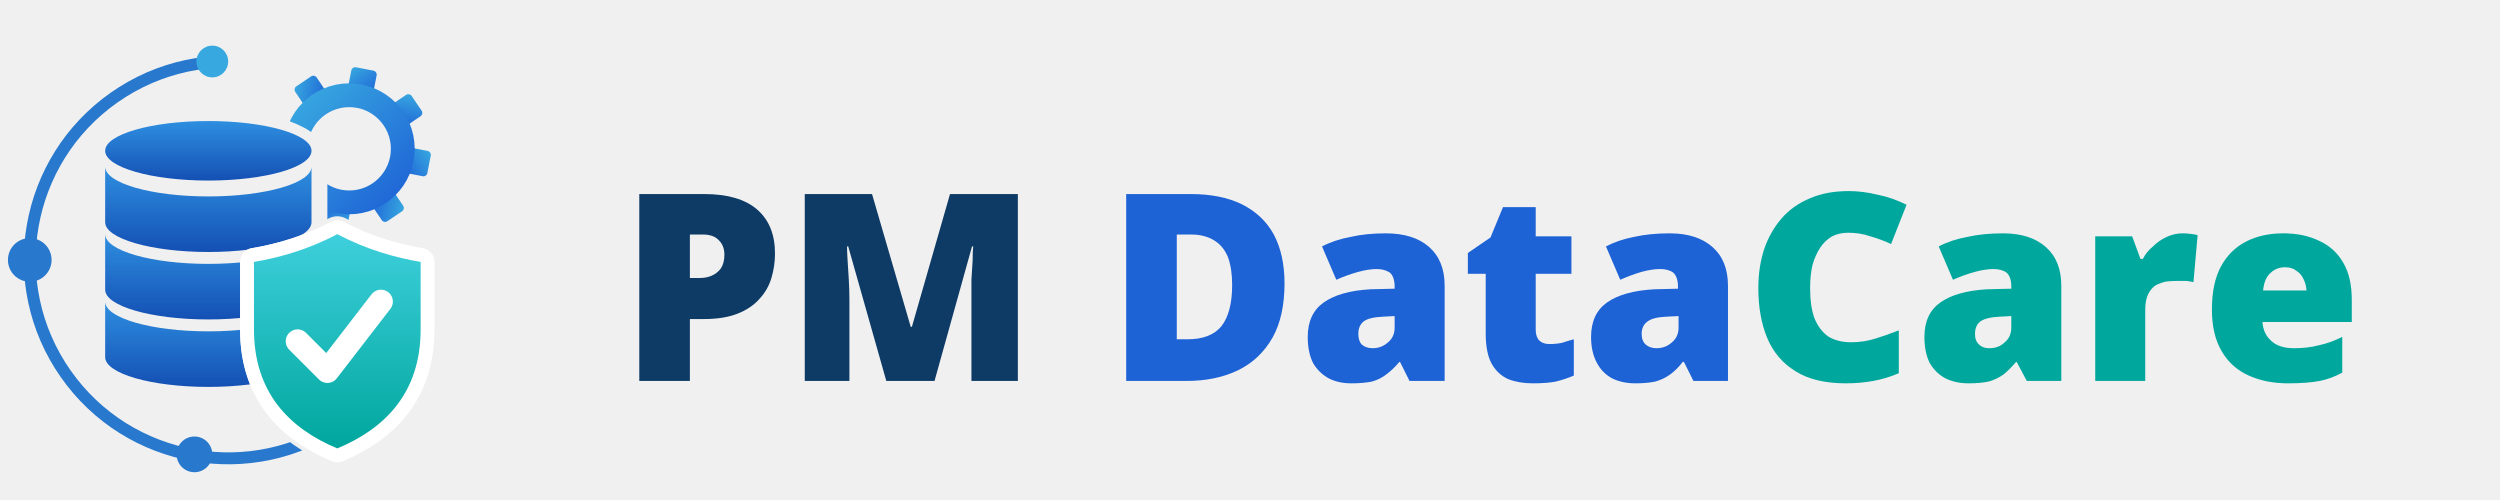
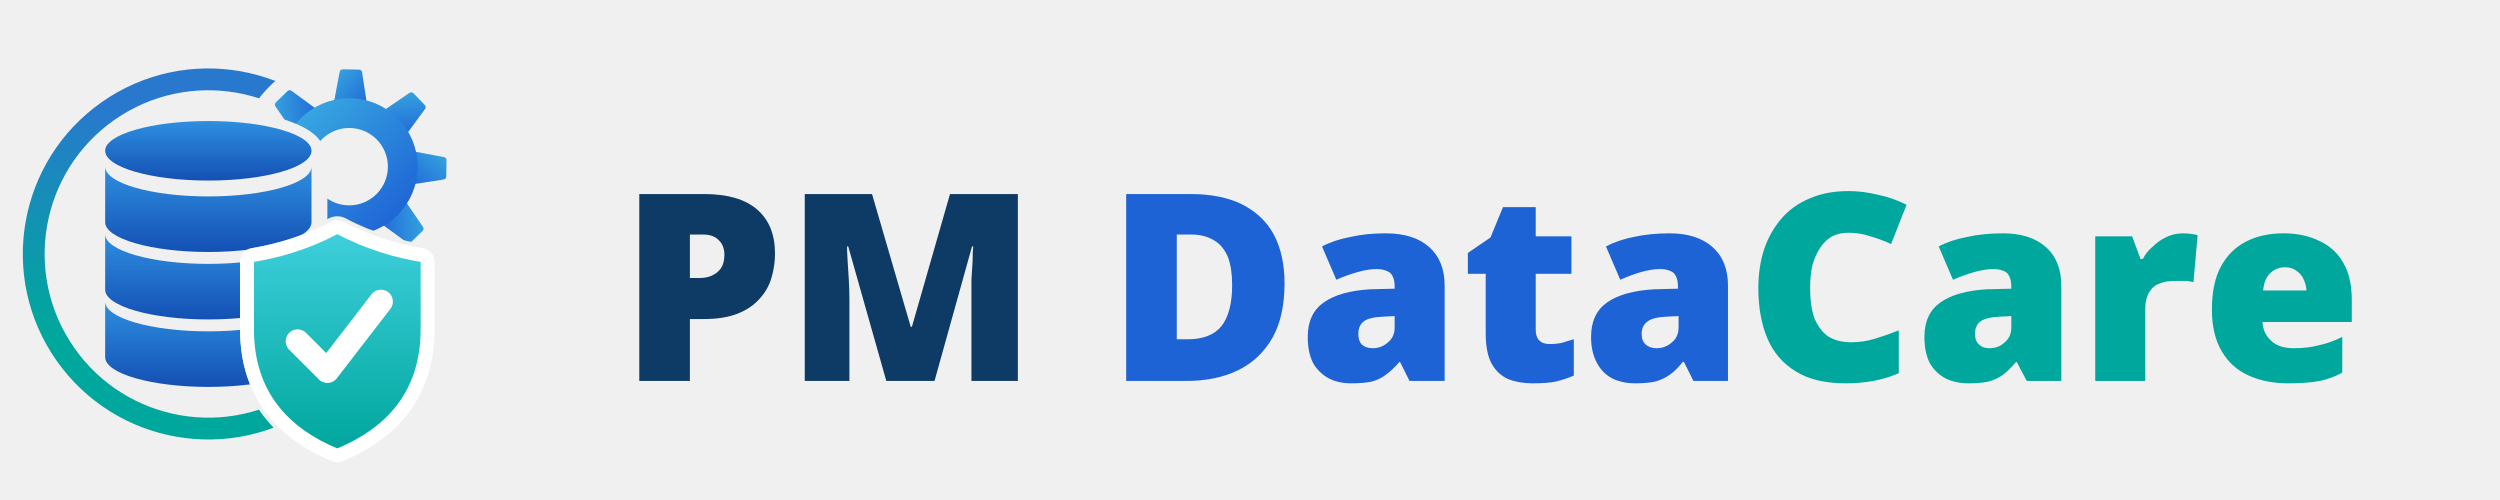
<svg xmlns="http://www.w3.org/2000/svg" viewBox="0 0 420 84" role="img" aria-label="PM DataCare">
  <svg x="0" y="2" width="80" height="80" viewBox="0 0 240 240">
    <defs>
      <linearGradient id="hdb" x1="0" y1="0" x2="0" y2="1">
        <stop offset="0" stop-color="#2E8FE0" />
        <stop offset="1" stop-color="#1450B4" />
      </linearGradient>
      <linearGradient id="hgear" x1="0" y1="0" x2="1" y2="1">
        <stop offset="0" stop-color="#38A9E0" />
        <stop offset="1" stop-color="#1E63D6" />
      </linearGradient>
      <linearGradient id="hsh" x1="0" y1="0" x2="0" y2="1">
        <stop offset="0" stop-color="#3ECFDC" />
        <stop offset="1" stop-color="#00A79D" />
      </linearGradient>
      <mask id="hcut">
        <rect width="240" height="240" fill="white" />
        <path d="M 170 112 C 185 120 200 124 212 126 L 212 160 C 212 192 194 210 170 220 C 146 210 128 192 128 160 L 128 126 C 140 124 155 120 170 112 Z" fill="black" stroke="black" stroke-width="14" stroke-linejoin="round" />
      </mask>
      <mask id="hgcut">
        <rect width="240" height="240" fill="white" />
        <ellipse cx="105" cy="70" rx="58" ry="21" fill="black" />
        <rect x="49" y="70" width="116" height="112" fill="black" />
        <path d="M 170 112 C 185 120 200 124 212 126 L 212 160 C 212 192 194 210 170 220 C 146 210 128 192 128 160 L 128 126 C 140 124 155 120 170 112 Z" fill="black" stroke="black" stroke-width="18" stroke-linejoin="round" />
      </mask>
      <mask id="hocut">
        <rect width="240" height="240" fill="white" />
+         <circle cx="176" cy="78" r="57" fill="black" />
        <path d="M 170 112 C 185 120 200 124 212 126 L 212 160 C 212 192 194 210 170 220 C 146 210 128 192 128 160 L 128 126 C 140 124 155 120 170 112 Z" fill="black" stroke="black" stroke-width="18" stroke-linejoin="round" />
      </mask>
+       <linearGradient id="horb" gradientUnits="userSpaceOnUse" x1="90" y1="209" x2="17" y2="122">
+         <stop offset="0" stop-color="#00A79D" />
+         <stop offset="1" stop-color="#2879CE" />
+       </linearGradient>
    </defs>
    <g mask="url(#hocut)">
-       <circle cx="115" cy="125" r="100" fill="none" stroke="#2879CE" stroke-width="6" stroke-dasharray="366 400" transform="rotate(55 115 125)" />
+       <circle cx="105" cy="122" r="88" fill="none" stroke="url(#horb)" stroke-width="11" stroke-dasharray="420 400" transform="rotate(55 105 122)" />
    </g>
-     <circle cx="15" cy="125" r="11" fill="#2879CE" />
-     <circle cx="98" cy="223" r="9" fill="#2879CE" />
-     <circle cx="107" cy="25" r="8" fill="#38A9E0" />
    <g mask="url(#hgcut)">
      <g>
-         <rect x="169.5" y="28" width="13" height="13" rx="2" fill="url(#hgear)" transform="rotate(11 176 69)" />
-         <rect x="169.5" y="28" width="13" height="13" rx="2" fill="url(#hgear)" transform="rotate(56 176 69)" />
-         <rect x="169.5" y="28" width="13" height="13" rx="2" fill="url(#hgear)" transform="rotate(101 176 69)" />
-         <rect x="169.5" y="28" width="13" height="13" rx="2" fill="url(#hgear)" transform="rotate(146 176 69)" />
-         <rect x="169.5" y="28" width="13" height="13" rx="2" fill="url(#hgear)" transform="rotate(191 176 69)" />
-         <rect x="169.5" y="28" width="13" height="13" rx="2" fill="url(#hgear)" transform="rotate(236 176 69)" />
-         <rect x="169.5" y="28" width="13" height="13" rx="2" fill="url(#hgear)" transform="rotate(281 176 69)" />
-         <rect x="169.5" y="28" width="13" height="13" rx="2" fill="url(#hgear)" transform="rotate(326 176 69)" />
+         <path d="M 167 50 L 170.3 30.6 Q 170.5 29 172 29 L 180 29 Q 181.5 29 181.7 30.6 L 185 50 Z" fill="url(#hgear)" transform="rotate(1 176 78)" />
+         <path d="M 167 50 L 170.3 30.6 Q 170.5 29 172 29 L 180 29 Q 181.5 29 181.7 30.6 L 185 50 Z" fill="url(#hgear)" transform="rotate(46 176 78)" />
+         <path d="M 167 50 L 170.3 30.6 Q 170.5 29 172 29 L 180 29 Q 181.5 29 181.7 30.6 L 185 50 Z" fill="url(#hgear)" transform="rotate(91 176 78)" />
+         <path d="M 167 50 L 170.3 30.6 Q 170.5 29 172 29 L 180 29 Q 181.5 29 181.7 30.6 L 185 50 Z" fill="url(#hgear)" transform="rotate(136 176 78)" />
+         <path d="M 167 50 L 170.3 30.6 Q 170.5 29 172 29 L 180 29 Q 181.5 29 181.7 30.6 L 185 50 Z" fill="url(#hgear)" transform="rotate(181 176 78)" />
+         <path d="M 167 50 L 170.3 30.6 Q 170.5 29 172 29 L 180 29 Q 181.5 29 181.7 30.6 L 185 50 Z" fill="url(#hgear)" transform="rotate(226 176 78)" />
+         <path d="M 167 50 L 170.3 30.6 Q 170.5 29 172 29 L 180 29 Q 181.5 29 181.7 30.6 L 185 50 Z" fill="url(#hgear)" transform="rotate(271 176 78)" />
+         <path d="M 167 50 L 170.3 30.6 Q 170.5 29 172 29 L 180 29 Q 181.5 29 181.7 30.6 L 185 50 Z" fill="url(#hgear)" transform="rotate(316 176 78)" />
      </g>
-       <circle cx="176" cy="69" r="27" fill="none" stroke="url(#hgear)" stroke-width="12" />
+       <circle cx="176" cy="78" r="27" fill="none" stroke="url(#hgear)" stroke-width="15" />
    </g>
    <g mask="url(#hcut)">
      <ellipse cx="105" cy="70" rx="52" ry="15" fill="url(#hdb)" />
      <path d="M 53 78 A 52 15 0 0 0 157 78 L 157 106 A 52 15 0 0 1 53 106 Z" fill="url(#hdb)" />
      <path d="M 53 112 A 52 15 0 0 0 157 112 L 157 140 A 52 15 0 0 1 53 140 Z" fill="url(#hdb)" />
      <path d="M 53 146 A 52 15 0 0 0 157 146 L 157 174 A 52 15 0 0 1 53 174 Z" fill="url(#hdb)" />
    </g>
    <path d="M 170 112 C 185 120 200 124 212 126 L 212 160 C 212 192 194 210 170 220 C 146 210 128 192 128 160 L 128 126 C 140 124 155 120 170 112 Z" fill="#FFFFFF" stroke="#FFFFFF" stroke-width="14" stroke-linejoin="round" />
    <path d="M 170 112 C 185 120 200 124 212 126 L 212 160 C 212 192 194 210 170 220 C 146 210 128 192 128 160 L 128 126 C 140 124 155 120 170 112 Z" fill="url(#hsh)" />
    <polyline points="150,166 165,181 192,146" fill="none" stroke="#FFFFFF" stroke-width="12" stroke-linecap="round" stroke-linejoin="round" />
  </svg>
  <g>
    <path fill="#0D3B66" d="M107.4 32.6L118.3 32.6Q124.2 32.6 127.2 35.2Q130.2 37.8 130.2 42.6L130.2 42.6Q130.2 44.7 129.6 46.7Q129.0 48.7 127.6 50.2Q126.2 51.8 123.9 52.7Q121.6 53.6 118.3 53.6L118.3 53.6L115.9 53.6L115.9 64L107.4 64L107.4 32.6ZM118.1 39.4L118.1 39.4L115.9 39.4L115.9 46.7L117.6 46.7Q118.7 46.7 119.6 46.3Q120.5 45.9 121.1 45.1Q121.7 44.2 121.7 42.8L121.7 42.8Q121.7 41.3 120.8 40.4Q119.9 39.4 118.1 39.4ZM157.0 64L148.9 64L142.5 41.4L142.3 41.4Q142.3 42.3 142.4 43.8Q142.5 45.3 142.6 47.0Q142.7 48.7 142.7 50.4L142.7 50.4L142.7 64L135.2 64L135.2 32.6L146.5 32.6L153.0 54.9L153.2 54.9L159.6 32.6L171.0 32.6L171.0 64L163.2 64L163.2 50.2Q163.2 48.7 163.2 47.0Q163.3 45.3 163.4 43.8Q163.4 42.3 163.5 41.4L163.5 41.4L163.3 41.4L157.0 64Z" />
    <path fill="#1E63D6" d="M215.8 47.6L215.8 47.6Q215.8 53.1 213.8 56.7Q211.7 60.4 208.0 62.2Q204.3 64 199.3 64L199.3 64L189.2 64L189.2 32.6L200.0 32.6Q205.1 32.6 208.6 34.3Q212.2 36.1 214.0 39.4Q215.8 42.8 215.8 47.6ZM207.0 47.9L207.0 47.9Q207.0 45.1 206.3 43.2Q205.5 41.3 204.0 40.4Q202.4 39.4 200.1 39.4L200.1 39.4L197.7 39.4L197.7 57.0L199.5 57.0Q203.4 57.0 205.2 54.8Q207.0 52.5 207.0 47.9ZM232.8 39.2L232.8 39.2Q237.5 39.2 240.1 41.5Q242.7 43.8 242.7 48.0L242.7 48.0L242.7 64L236.8 64L235.2 60.8L235.1 60.8Q234.0 62.1 232.9 62.9Q231.9 63.7 230.5 64.1Q229.1 64.4 227.0 64.4L227.0 64.4Q224.9 64.4 223.3 63.6Q221.6 62.7 220.6 61.0Q219.7 59.2 219.7 56.6L219.7 56.6Q219.7 52.7 222.4 50.8Q225.1 48.9 230.2 48.6L230.2 48.6L234.3 48.5L234.3 48.2Q234.3 46.5 233.5 45.8Q232.6 45.2 231.3 45.2L231.3 45.2Q229.9 45.2 228.1 45.7Q226.3 46.2 224.5 47.0L224.5 47.0L222.1 41.4Q224.2 40.3 226.9 39.8Q229.5 39.2 232.8 39.2ZM234.3 55.0L234.3 53.1L232.4 53.2Q230.0 53.3 229.1 54.0Q228.2 54.7 228.2 56.1L228.2 56.1Q228.2 57.3 228.8 57.9Q229.5 58.5 230.6 58.5L230.6 58.5Q232.1 58.5 233.2 57.5Q234.3 56.6 234.3 55.0L234.3 55.0ZM260.3 57.8L260.3 57.8Q261.4 57.8 262.4 57.6Q263.3 57.3 264.4 57.0L264.4 57.0L264.4 63.1Q263.0 63.7 261.4 64.1Q259.9 64.4 257.5 64.4L257.5 64.4Q255.2 64.4 253.4 63.7Q251.6 62.9 250.6 61.1Q249.6 59.3 249.6 56.0L249.6 56.0L249.6 46.0L246.6 46.0L246.6 42.5L250.4 39.9L252.5 34.8L258.0 34.8L258.0 39.7L264.0 39.7L264.0 46.0L258.0 46.0L258.0 55.4Q258.0 56.6 258.6 57.2Q259.2 57.8 260.3 57.8ZM280.5 39.2L280.5 39.2Q285.1 39.2 287.7 41.5Q290.3 43.8 290.3 48.0L290.3 48.0L290.3 64L284.5 64L282.9 60.8L282.7 60.8Q281.7 62.1 280.6 62.9Q279.5 63.7 278.1 64.1Q276.7 64.4 274.7 64.4L274.7 64.4Q272.6 64.4 270.9 63.6Q269.2 62.7 268.3 61.0Q267.3 59.2 267.3 56.6L267.3 56.6Q267.3 52.7 270.0 50.8Q272.7 48.9 277.9 48.6L277.9 48.6L281.9 48.5L281.9 48.2Q281.9 46.5 281.1 45.8Q280.3 45.2 278.9 45.2L278.9 45.2Q277.5 45.2 275.7 45.7Q274.0 46.2 272.2 47.0L272.2 47.0L269.8 41.4Q271.9 40.3 274.5 39.8Q277.2 39.2 280.5 39.2ZM282.0 55.0L282.0 53.1L280.0 53.2Q277.7 53.3 276.8 54.0Q275.8 54.7 275.8 56.1L275.8 56.1Q275.8 57.3 276.5 57.9Q277.2 58.5 278.3 58.5L278.3 58.5Q279.8 58.5 280.9 57.5Q282.0 56.6 282.0 55.0L282.0 55.0Z" />
    <path fill="#00A79D" d="M310.5 39.1L310.5 39.1Q309.0 39.1 307.8 39.7Q306.6 40.4 305.8 41.6Q305.0 42.8 304.5 44.5Q304.1 46.2 304.1 48.4L304.1 48.4Q304.1 51.4 304.8 53.4Q305.6 55.4 307.1 56.5Q308.7 57.5 311.0 57.5L311.0 57.5Q313.1 57.5 315.0 56.9Q317.0 56.3 319.0 55.5L319.0 55.5L319.0 62.7Q316.9 63.6 314.7 64.0Q312.5 64.4 310.1 64.4L310.1 64.4Q304.9 64.4 301.7 62.4Q298.4 60.4 296.9 56.8Q295.4 53.2 295.4 48.4L295.4 48.4Q295.4 44.8 296.4 41.8Q297.4 38.9 299.3 36.7Q301.2 34.5 304.1 33.3Q306.9 32.1 310.6 32.1L310.6 32.1Q312.9 32.1 315.4 32.7Q317.9 33.2 320.3 34.4L320.3 34.4L317.7 41.0Q316.0 40.2 314.2 39.7Q312.5 39.1 310.5 39.1ZM336.5 39.2L336.5 39.2Q341.1 39.2 343.7 41.5Q346.3 43.8 346.3 48.0L346.3 48.0L346.3 64L340.5 64L338.8 60.8L338.7 60.8Q337.6 62.1 336.6 62.9Q335.5 63.7 334.1 64.1Q332.7 64.4 330.7 64.4L330.7 64.4Q328.6 64.4 326.9 63.6Q325.2 62.7 324.2 61.0Q323.3 59.2 323.3 56.6L323.3 56.6Q323.3 52.7 326.0 50.8Q328.7 48.9 333.8 48.6L333.8 48.6L337.9 48.5L337.9 48.2Q337.9 46.5 337.1 45.8Q336.3 45.2 334.9 45.2L334.9 45.2Q333.5 45.2 331.7 45.7Q329.9 46.2 328.1 47.0L328.1 47.0L325.7 41.4Q327.8 40.3 330.5 39.8Q333.2 39.2 336.5 39.2ZM337.9 55.0L337.9 53.1L336.0 53.2Q333.7 53.3 332.7 54.0Q331.8 54.7 331.8 56.1L331.8 56.1Q331.8 57.3 332.5 57.9Q333.1 58.5 334.2 58.5L334.2 58.5Q335.8 58.5 336.8 57.5Q337.9 56.6 337.9 55.0L337.9 55.0ZM366.7 39.2L366.7 39.2Q367.4 39.2 368.1 39.3Q368.9 39.4 369.2 39.5L369.2 39.5L368.5 47.4Q368.1 47.3 367.4 47.2Q366.8 47.2 365.6 47.2L365.6 47.2Q364.8 47.2 363.9 47.3Q363.0 47.5 362.2 47.9Q361.4 48.4 360.9 49.4Q360.4 50.4 360.4 52.0L360.4 52.0L360.4 64L352.0 64L352.0 39.7L358.2 39.7L359.6 43.5L360.0 43.5Q360.6 42.3 361.7 41.4Q362.7 40.4 364.0 39.8Q365.3 39.2 366.7 39.2ZM383.6 39.2L383.6 39.2Q387.1 39.2 389.7 40.5Q392.3 41.7 393.7 44.2Q395.1 46.6 395.1 50.4L395.1 50.4L395.1 54.1L380.1 54.1Q380.2 56.0 381.5 57.2Q382.8 58.5 385.4 58.5L385.4 58.5Q387.7 58.5 389.6 58.0Q391.5 57.6 393.5 56.6L393.5 56.6L393.5 62.6Q391.7 63.6 389.7 64Q387.6 64.4 384.4 64.4L384.4 64.4Q380.7 64.4 377.8 63.1Q374.9 61.8 373.3 59.1Q371.6 56.3 371.6 52.0L371.6 52.0Q371.6 47.6 373.1 44.8Q374.6 42.0 377.3 40.6Q380.0 39.2 383.6 39.2ZM383.9 44.9L383.9 44.9Q382.4 44.9 381.4 45.9Q380.4 46.8 380.2 48.8L380.2 48.8L387.5 48.8Q387.4 47.7 387.0 46.9Q386.6 46.0 385.8 45.5Q385.1 44.9 383.9 44.9Z" />
  </g>
</svg>
